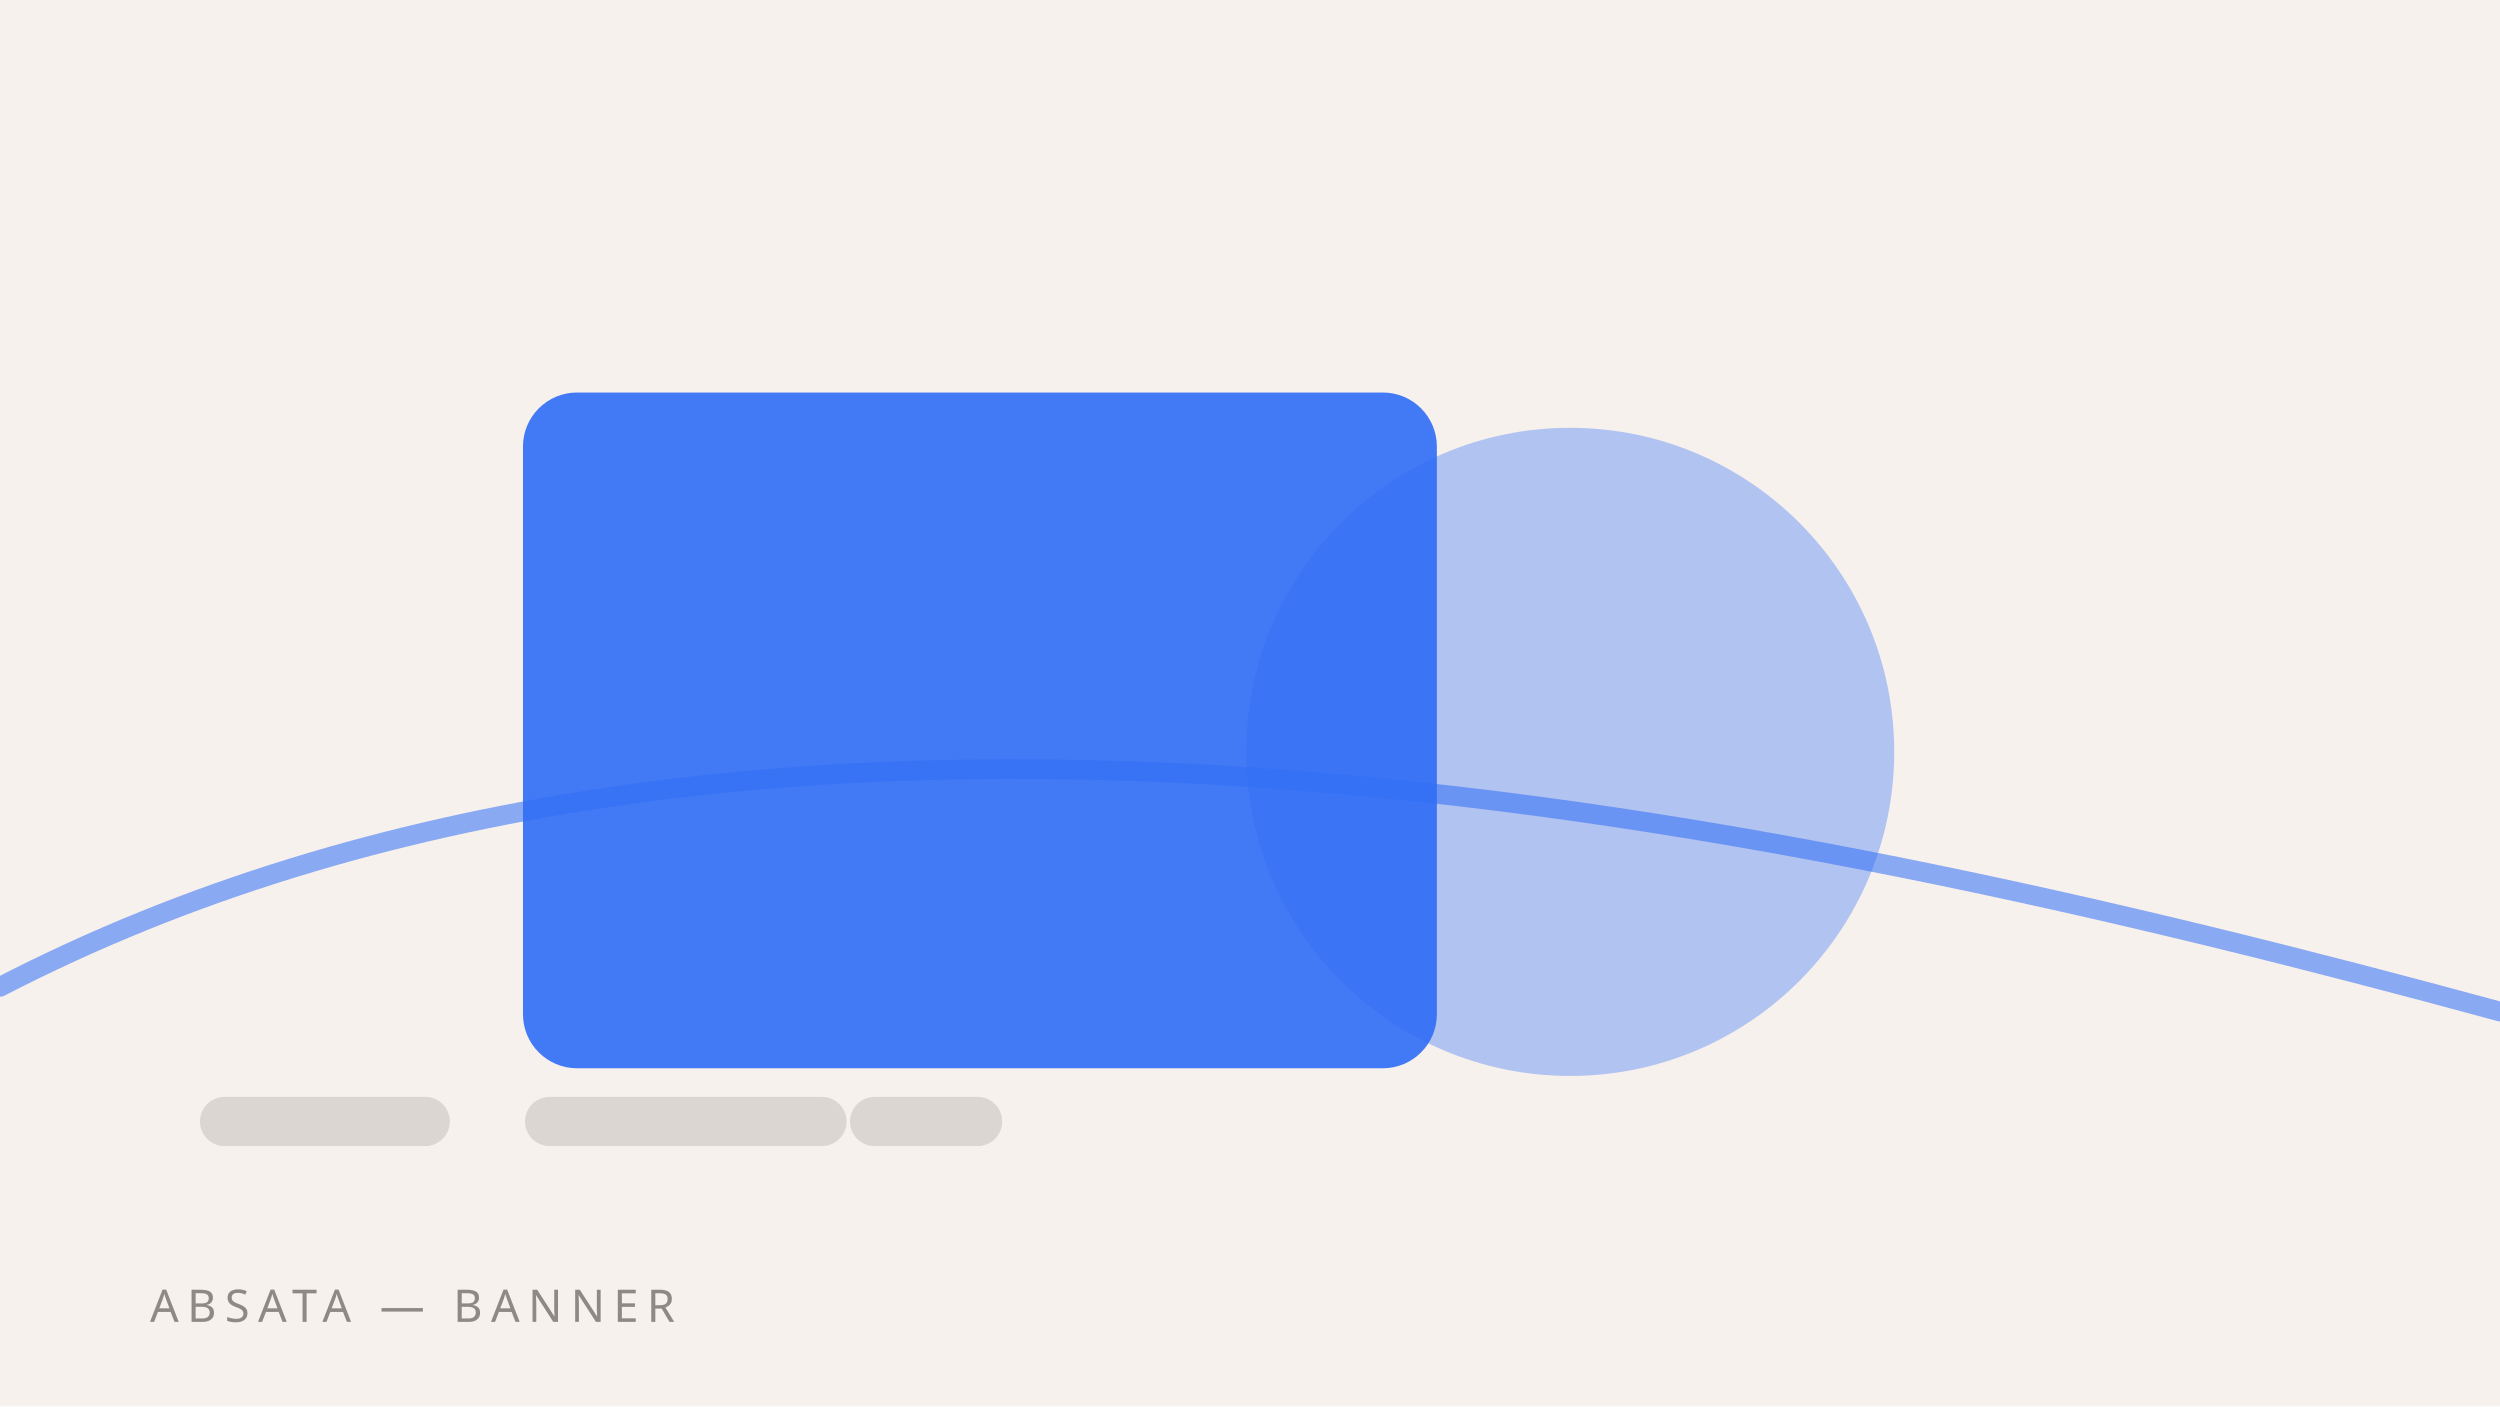
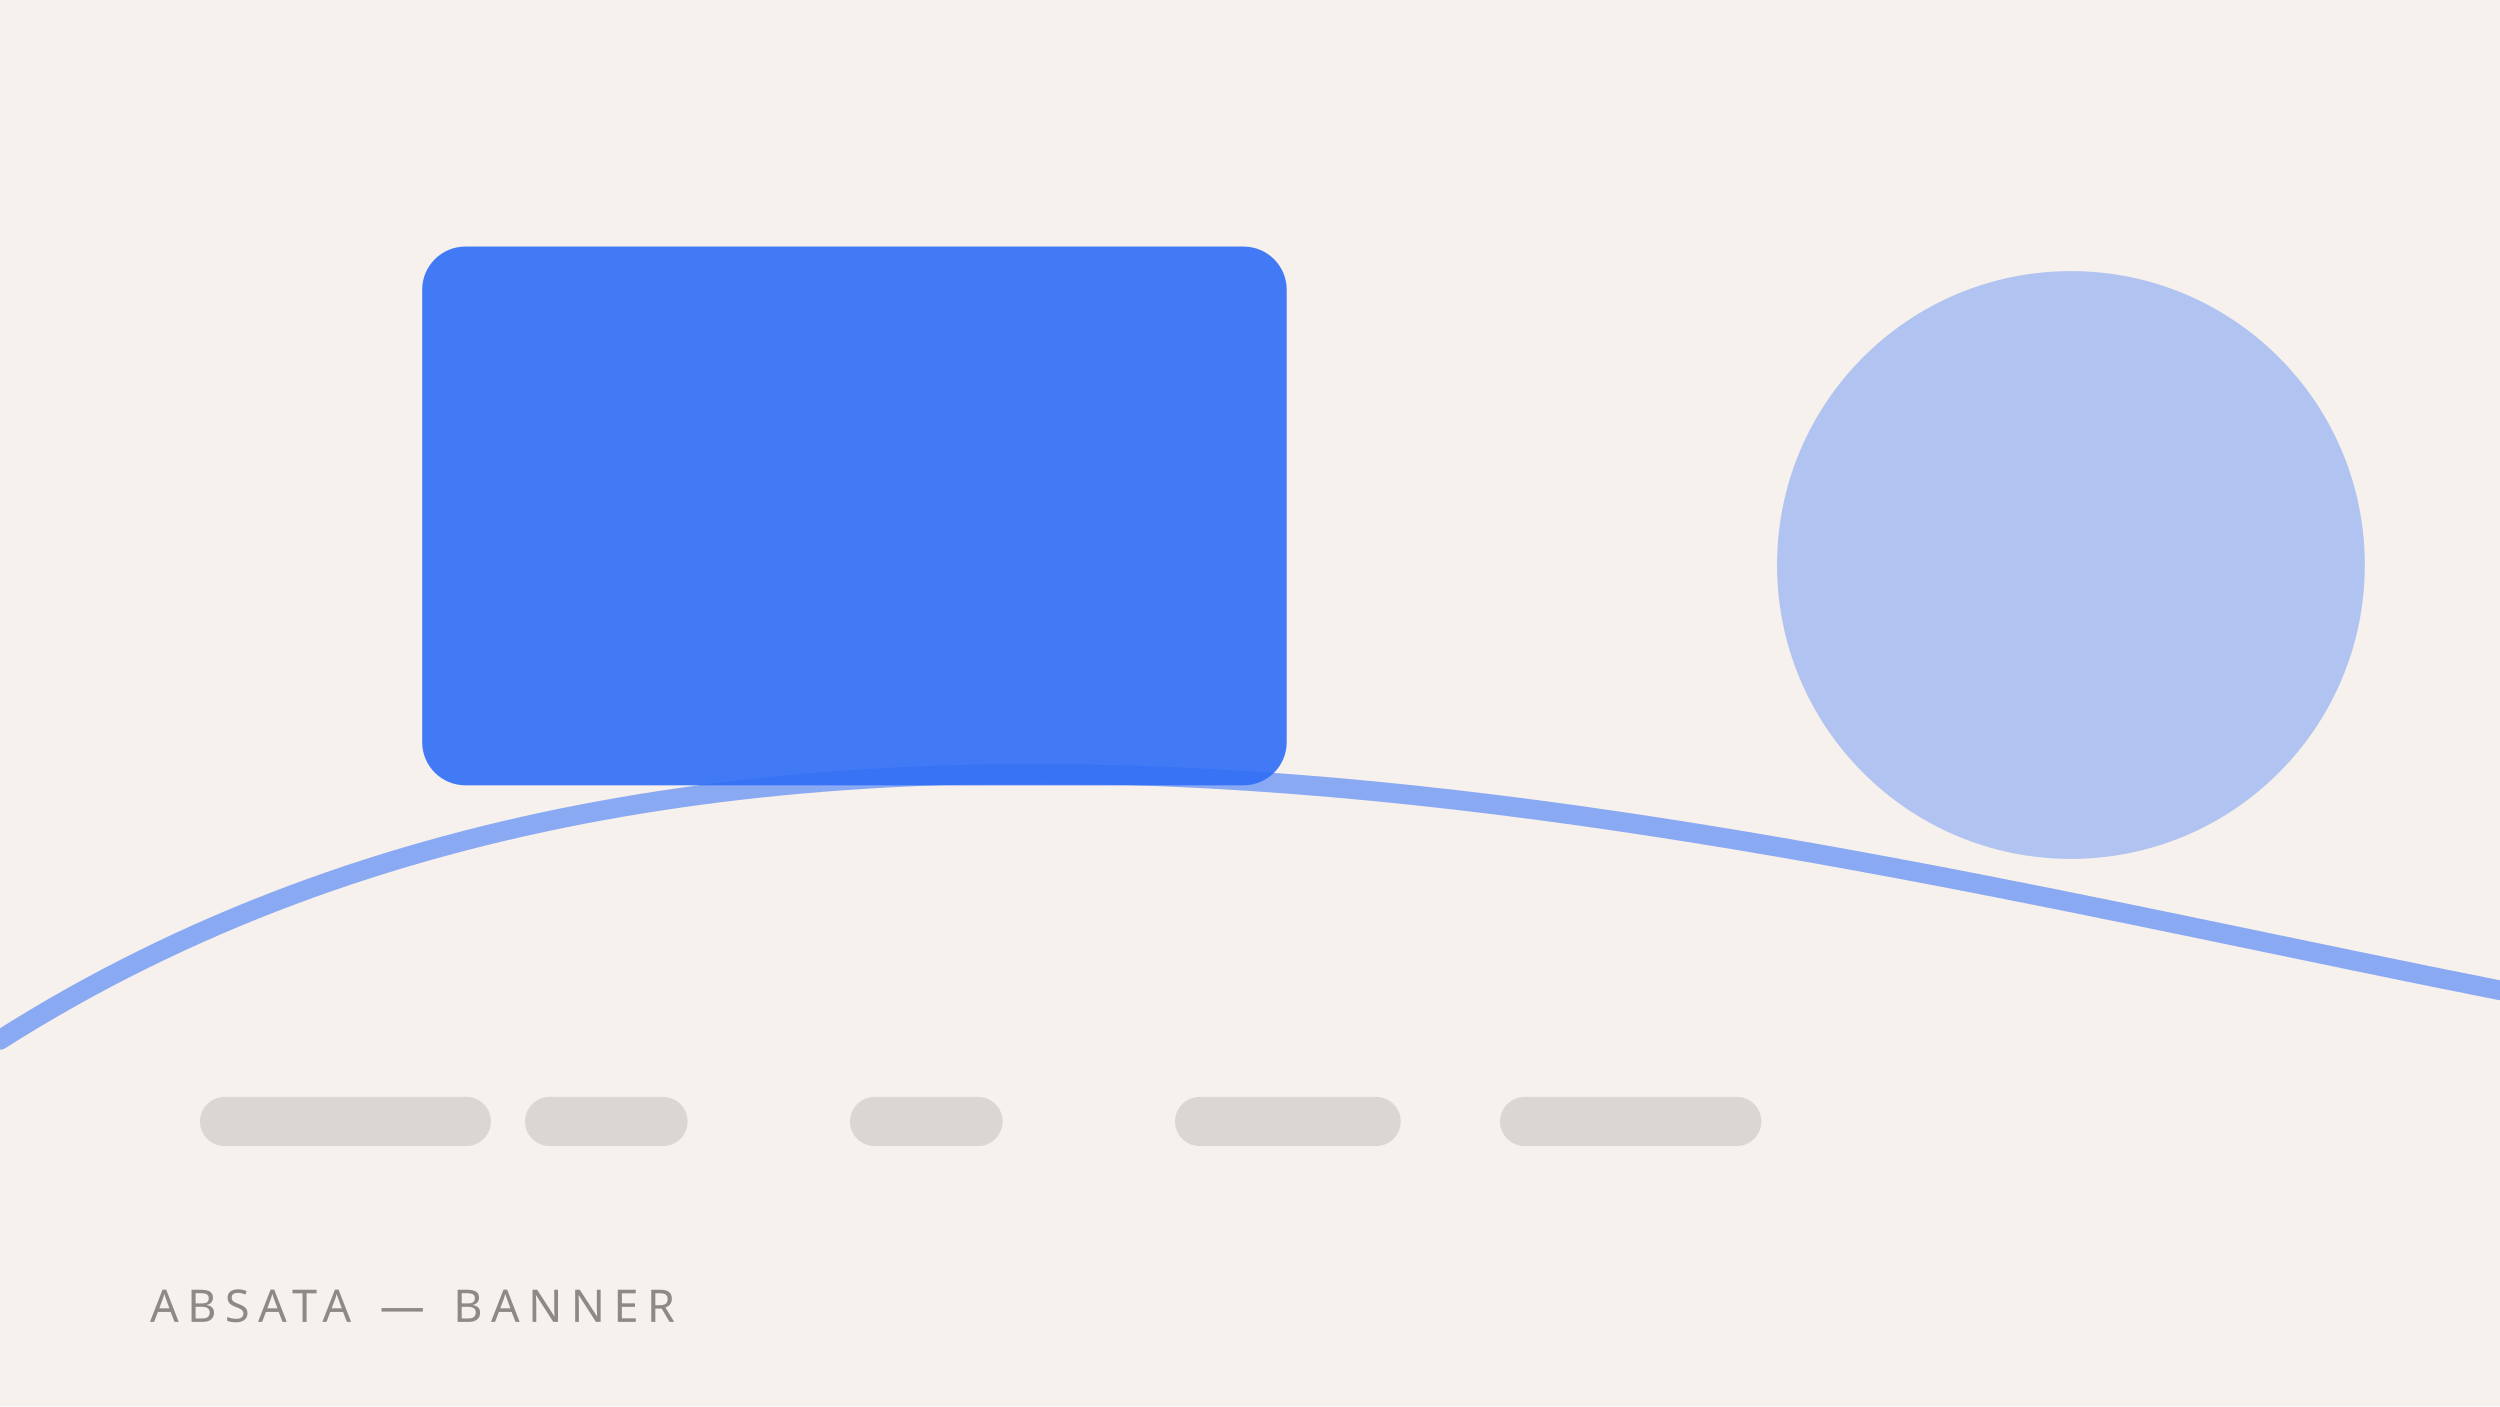
<svg xmlns="http://www.w3.org/2000/svg" viewBox="0 0 1600 900" width="1600" height="900" role="img" aria-label="ABSATA — BANNER">
  <rect width="1600" height="900" fill="#f7f1ed" />
-   <rect x="334.7" y="251.2" width="584.9" height="432.5" rx="34.6" fill="#2f6df6" opacity="0.9" />
-   <circle cx="1004.9" cy="481.2" r="207.4" fill="#2f6df6" opacity="0.35" />
-   <path d="M0 631.6 C 480.0 383.2, 1120.0 516.8, 1600 647.4" fill="none" stroke="#2f6df6" stroke-width="12.6" opacity="0.55" stroke-linecap="round" />
-   <rect x="128.0" y="702.0" width="159.9" height="31.5" rx="15.8" fill="#0a0a0a" opacity="0.12" />
-   <rect x="336.0" y="702.0" width="205.8" height="31.5" rx="15.8" fill="#0a0a0a" opacity="0.12" />
-   <rect x="544.0" y="702.0" width="97.4" height="31.5" rx="15.8" fill="#0a0a0a" opacity="0.12" />
+   <rect x="270.2" y="157.8" width="553.3" height="344.8" rx="27.6" fill="#2f6df6" opacity="0.9" />
+   <circle cx="1325.4" cy="361.6" r="188.1" fill="#2f6df6" opacity="0.35" />
+   <path d="M0 665.5 C 480.0 361.0, 1120.0 539.0, 1600 633.8" fill="none" stroke="#2f6df6" stroke-width="12.6" opacity="0.55" stroke-linecap="round" />
+   <rect x="128.0" y="702.0" width="186.2" height="31.5" rx="15.8" fill="#0a0a0a" opacity="0.12" />
+   <rect x="336.0" y="702.0" width="104.1" height="31.5" rx="15.8" fill="#0a0a0a" opacity="0.12" />
+   <rect x="544.0" y="702.0" width="97.7" height="31.5" rx="15.8" fill="#0a0a0a" opacity="0.12" />
+   <rect x="752.0" y="702.0" width="144.5" height="31.5" rx="15.8" fill="#0a0a0a" opacity="0.12" />
+   <rect x="960.0" y="702.0" width="167.3" height="31.5" rx="15.8" fill="#0a0a0a" opacity="0.12" />
  <text x="96.0" y="846.0" font-family="system-ui, sans-serif" font-size="28.8" letter-spacing="5.4" fill="#0a0a0a" opacity="0.45">ABSATA — BANNER</text>
</svg>
